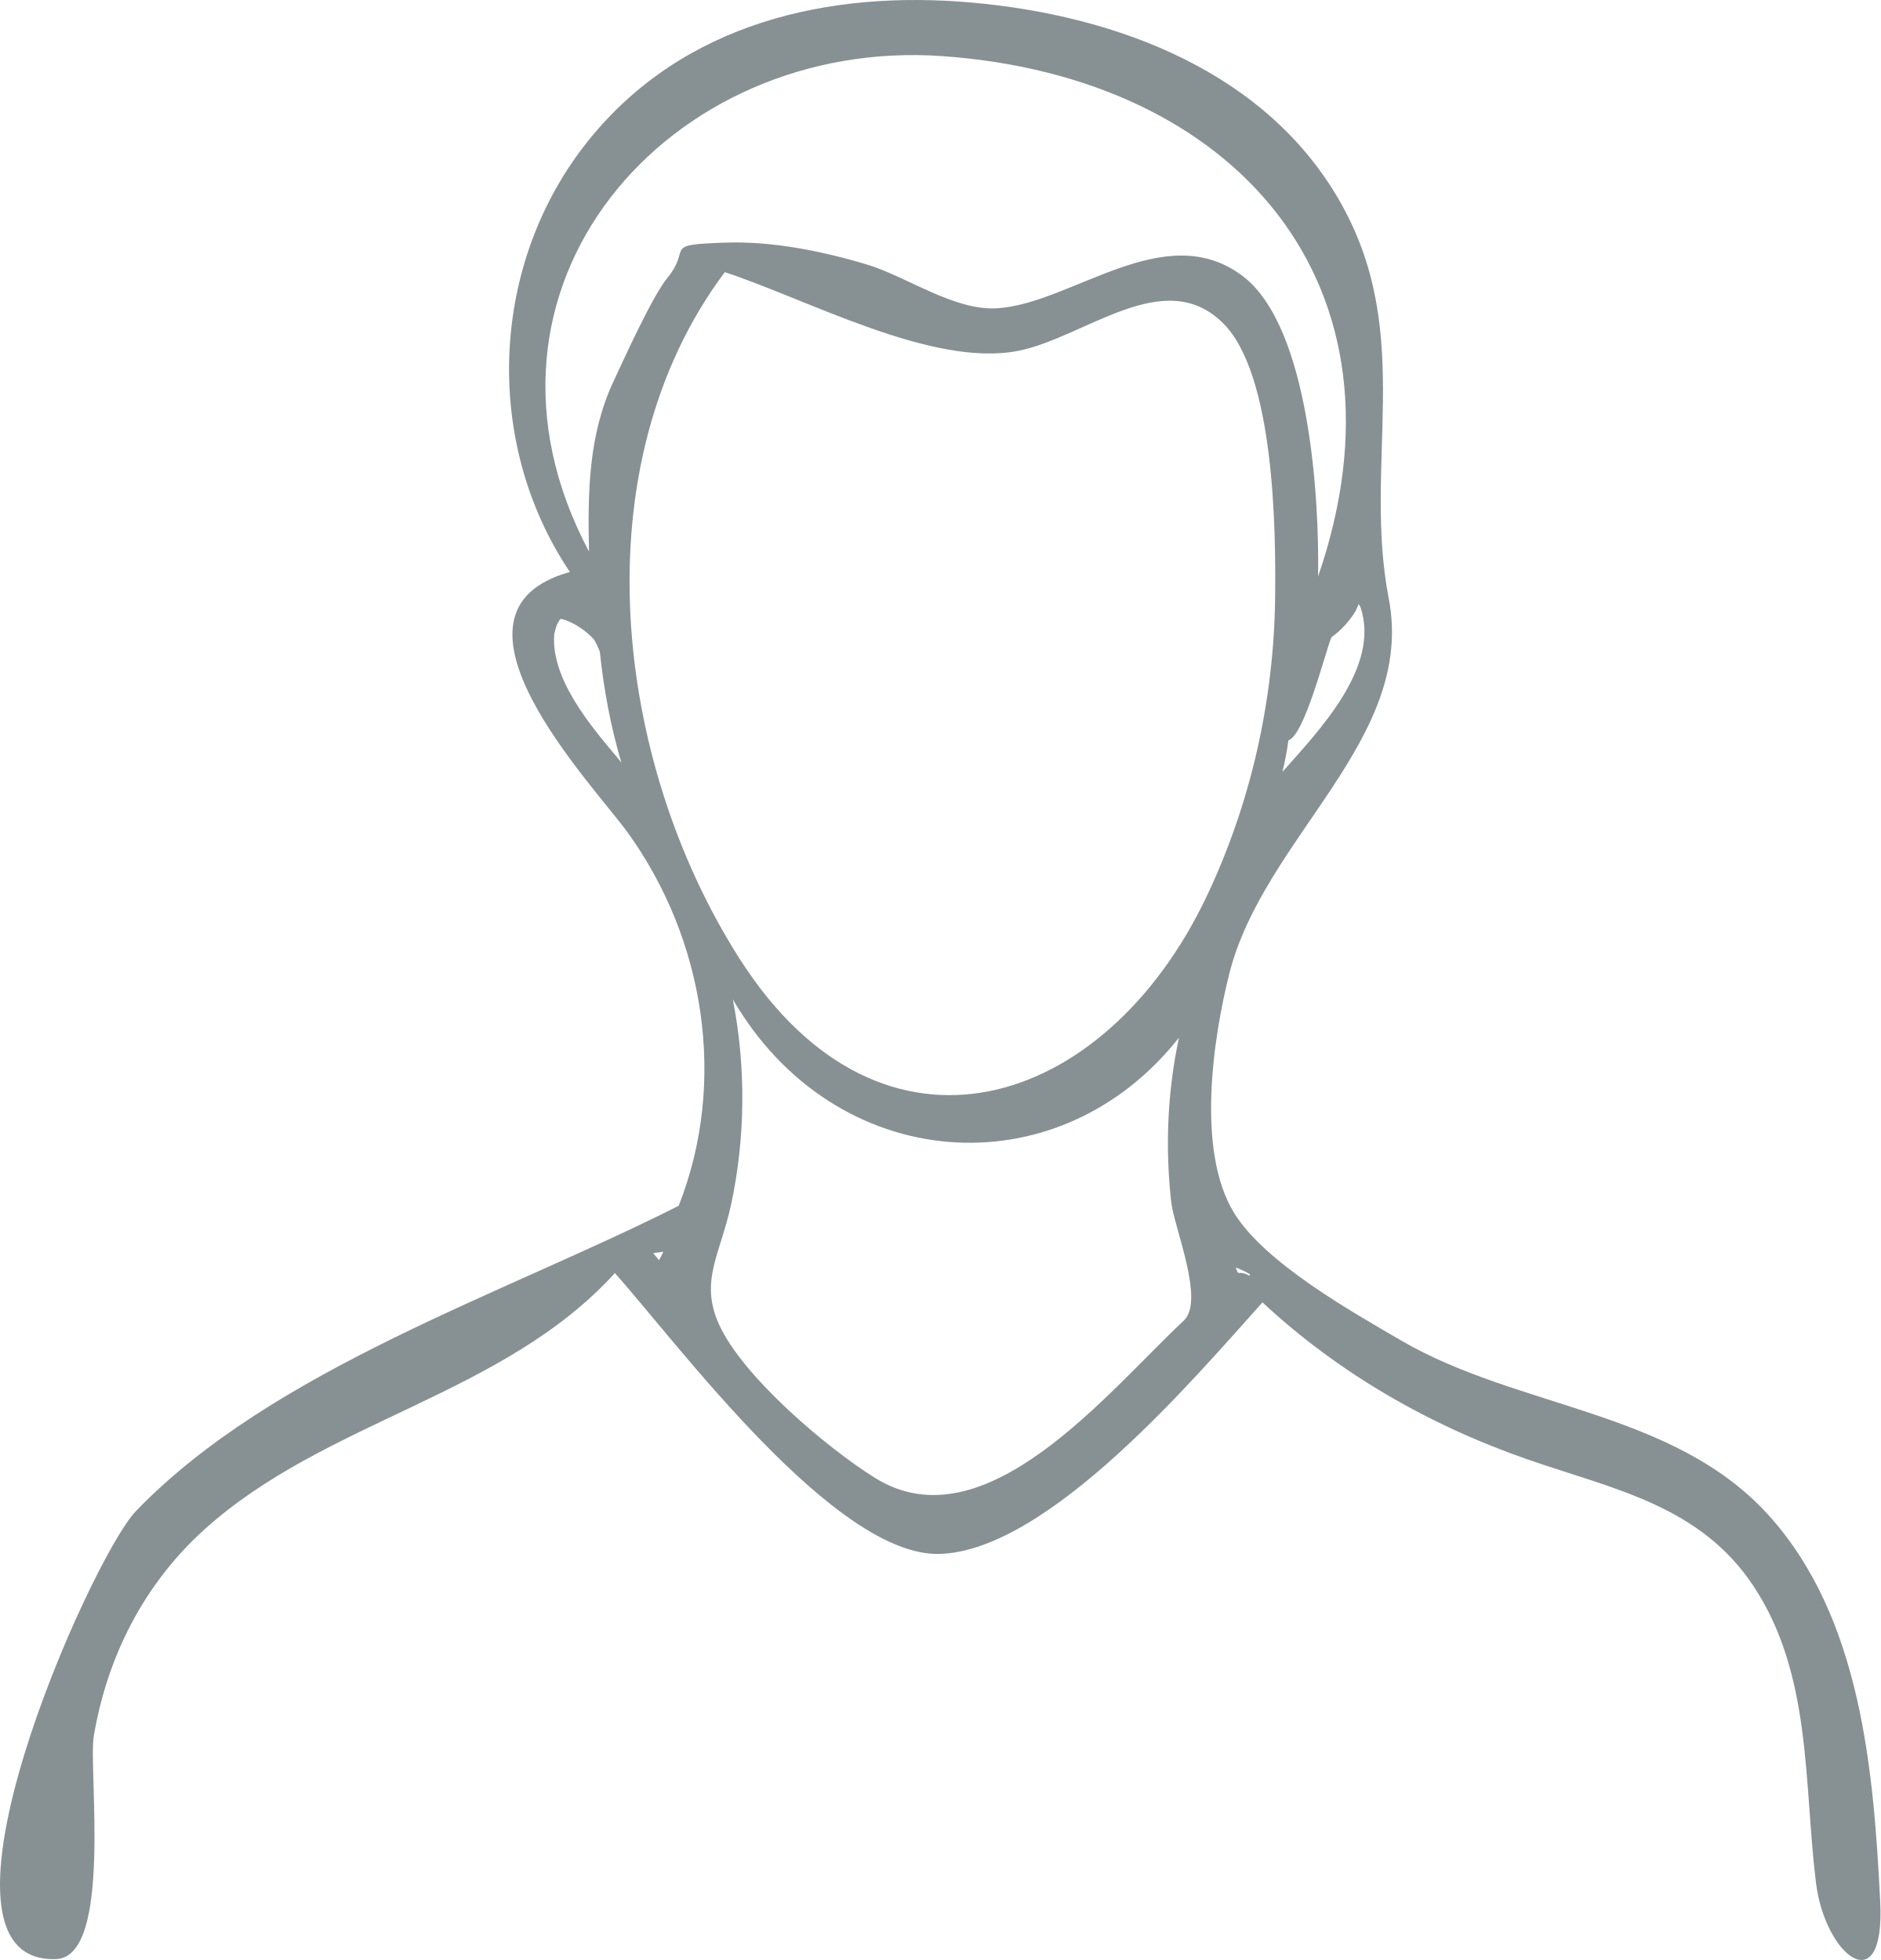
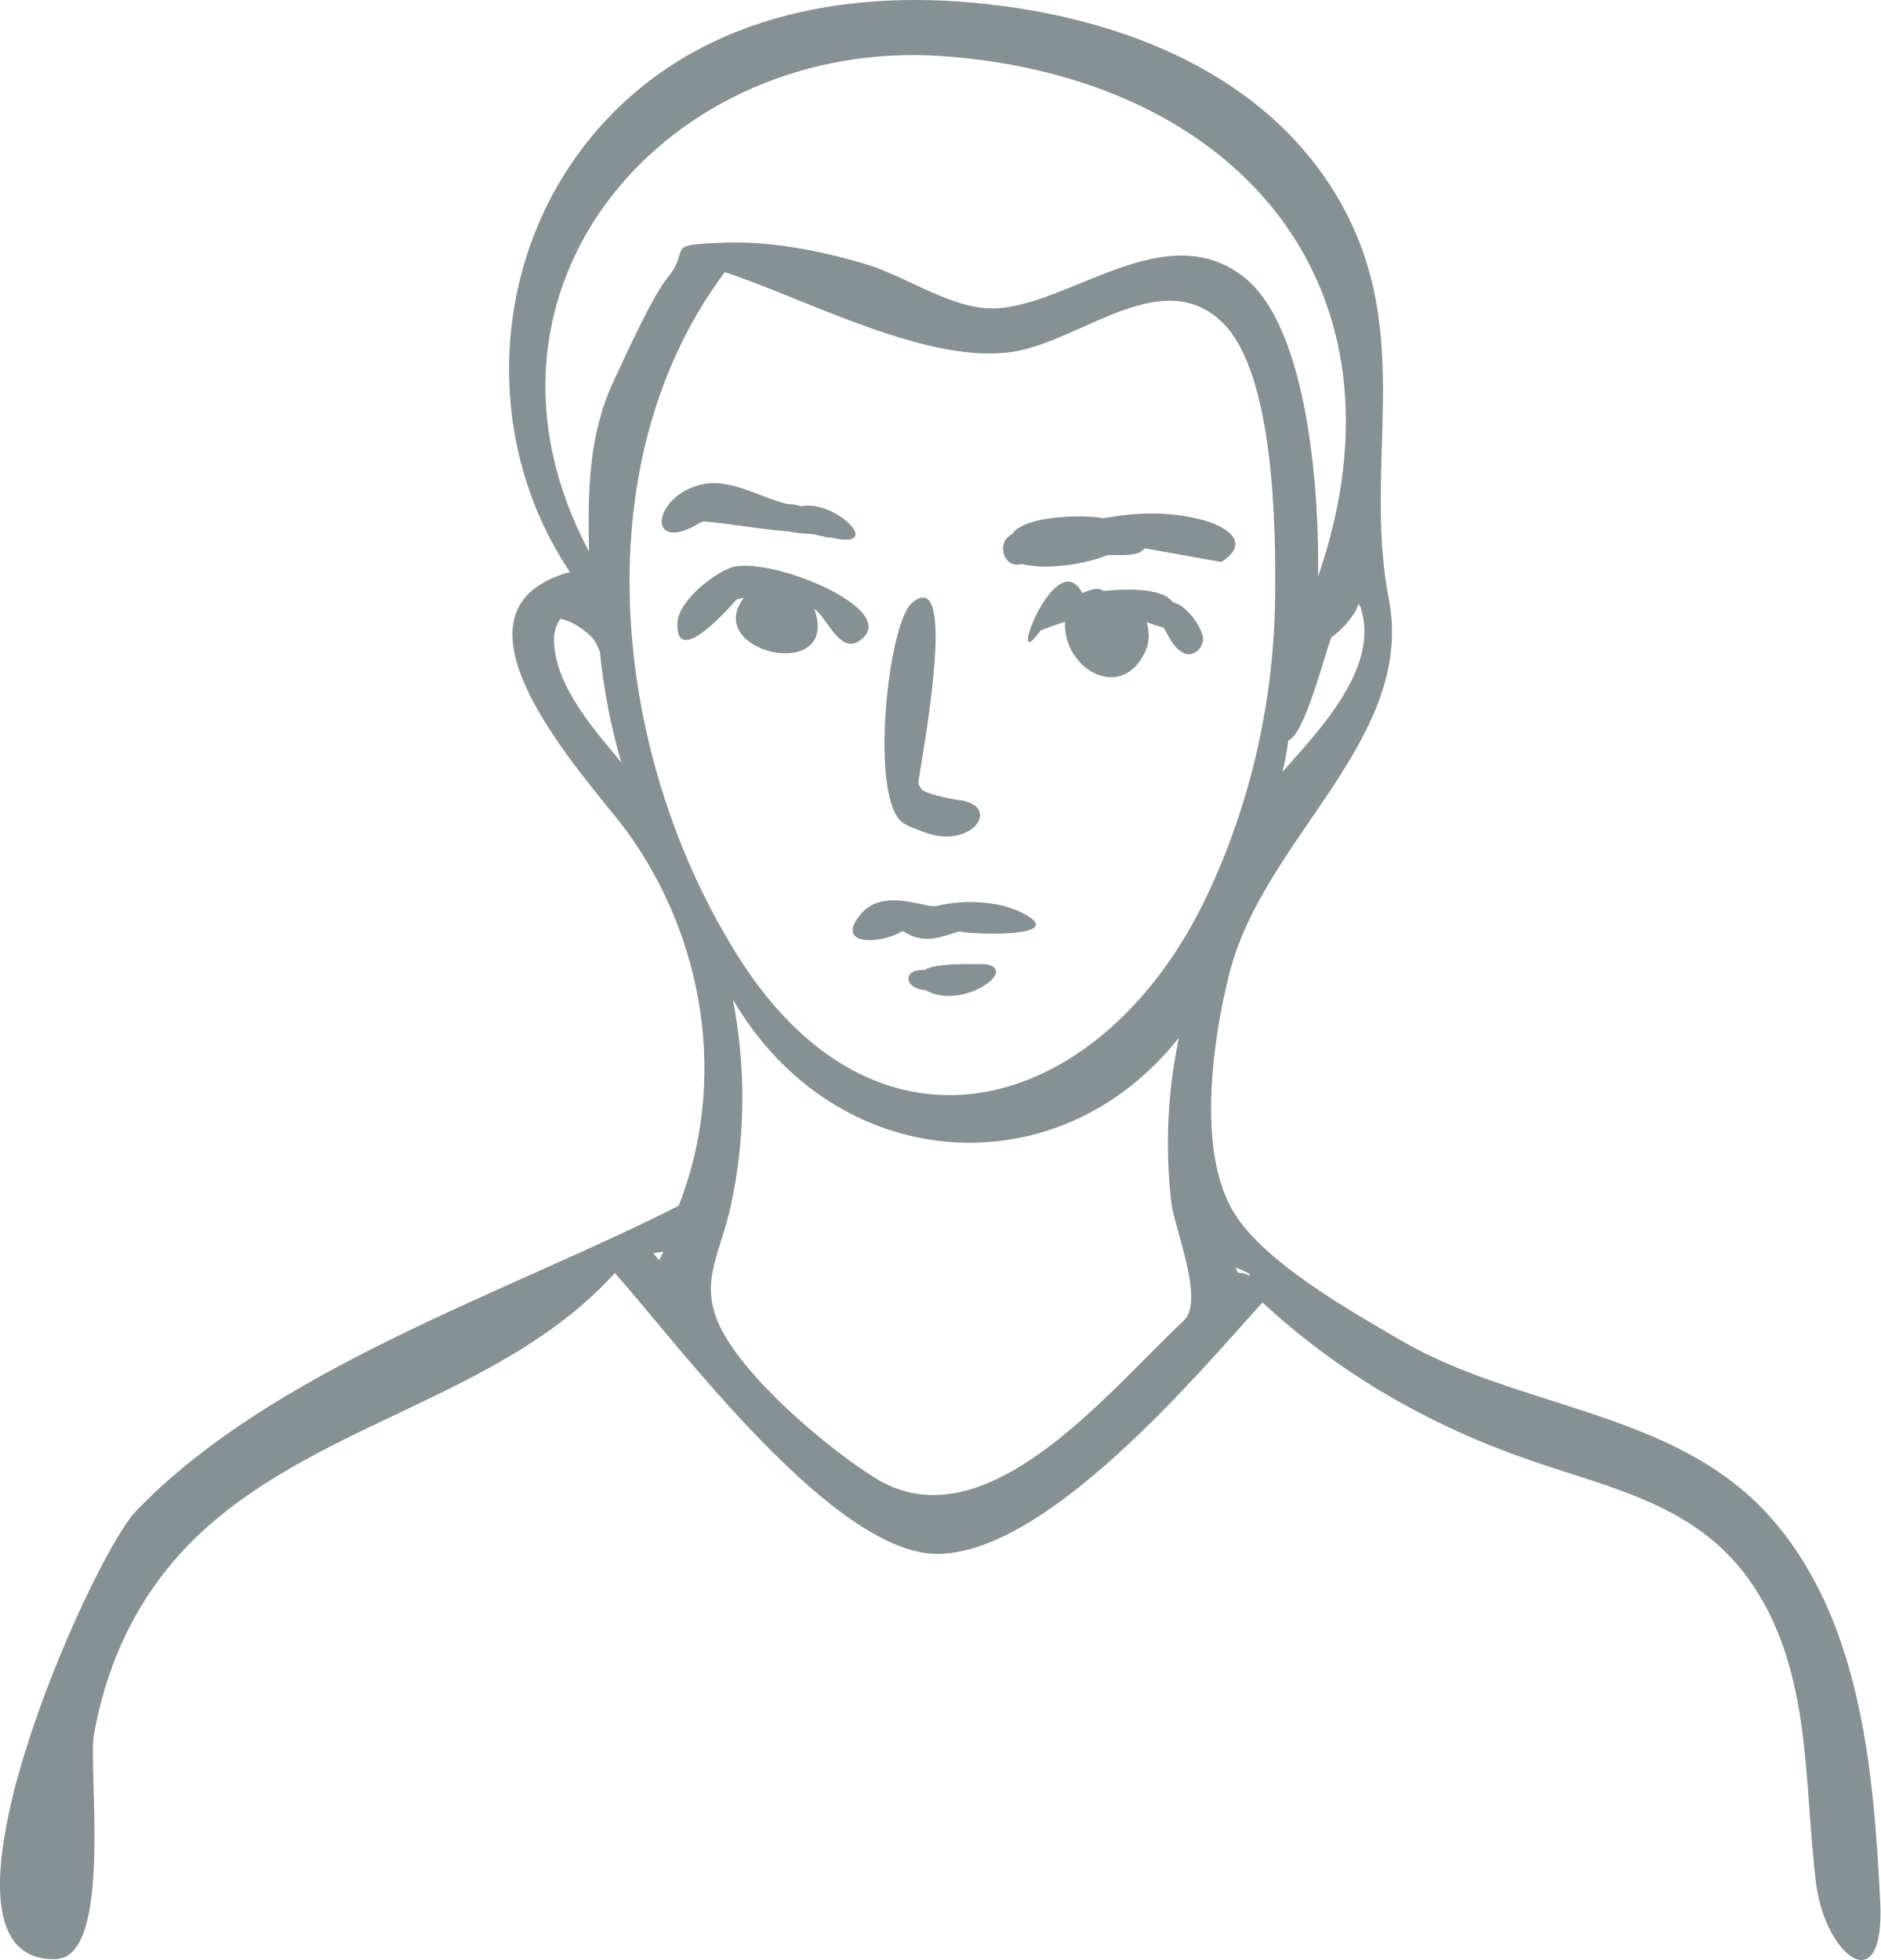
<svg xmlns="http://www.w3.org/2000/svg" width="236" height="246" viewBox="0 0 236 246" fill="none">
+   <path d="M113.499 103.397C114.426 103.921 115.468 104.228 116.451 104.627C116.249 104.545 116.047 104.46 115.845 104.375C121.937 106.927 126.151 100.871 119.951 100.367C118.79 100.149 116.89 99.788 115.806 99.205C115.74 99.14 115.677 99.075 115.615 99.007C115.507 98.85 115.406 98.683 115.311 98.513C115.294 98.455 115.277 98.401 115.259 98.343C115.242 97.071 120.627 70.488 114.45 75.669C111.387 78.238 108.982 100.881 113.499 103.397Z" fill="#879194" />
+   <path d="M128.673 114.778C125.513 112.996 120.888 112.88 117.544 113.709C117.258 113.728 116.968 113.728 116.679 113.702C114.168 113.184 110.342 112.029 108.084 114.669C104.518 118.83 110.675 118.515 113.269 116.841C115.949 118.571 117.768 117.678 120.375 116.909C120.425 116.909 120.475 116.909 120.521 116.913C122.04 117.318 133.914 117.693 128.673 114.778Z" fill="#879194" />
+   <path d="M123.97 121.073C123.819 121.039 123.651 121.019 123.479 121.019C123.483 121.019 123.483 121.019 123.483 121.016C121.892 121.016 117.379 120.826 116.015 121.756C113.278 121.558 113.337 124.071 116.145 124.278C120.603 126.813 127.656 121.926 123.97 121.073Z" fill="#879194" />
+   <path d="M127.996 70.835C127.996 70.835 127.996 70.838 127.996 70.842C128.086 70.828 128.18 70.814 128.274 70.797C131.301 71.548 136.036 70.874 139.02 69.661C140.088 69.638 141.338 69.752 142.386 69.523C142.856 69.48 143.305 69.21 143.629 68.832C143.878 68.81 153.207 70.57 153.283 70.521C156.844 68.292 154.496 66.072 150.293 65.094C150.33 65.105 150.361 65.111 150.397 65.122C146.293 64.164 142.667 64.301 138.47 65.045C138.443 65.043 138.419 65.037 138.395 65.035C136.33 64.571 128.448 64.642 127.015 67.059C125.034 67.925 125.812 71.247 127.996 70.835Z" fill="#879194" />
+   <path d="M139.938 78.543C139.925 78.56 139.912 78.577 139.898 78.595C139.908 78.577 139.925 78.557 139.938 78.54V78.543ZM143.811 81.604C144.27 80.554 144.24 79.319 143.934 78.228C143.93 78.183 143.914 78.138 143.904 78.094C144.609 78.341 145.304 78.591 146.026 78.766C146.655 79.792 147.174 81.175 148.262 81.789C149.486 82.716 150.917 81.549 151 80.207C150.87 78.619 148.804 75.88 147.207 75.602C145.773 73.581 140.584 73.969 138.454 74.164C137.699 73.581 136.588 74.14 135.826 74.436C132.566 68.197 126.391 84.617 130.204 79.638C130.204 79.641 130.204 79.641 130.2 79.645C130.347 79.456 130.493 79.274 130.643 79.096C131.648 78.728 132.652 78.371 133.66 78.025C133.318 83.965 140.87 88.33 143.811 81.604Z" fill="#879194" />
+   <path d="M88.15 65.465C88.225 65.456 88.297 65.448 88.373 65.446C91.943 65.756 95.483 66.446 99.06 66.705C100.032 66.939 101.111 66.97 102.107 67.057C102.71 67.192 103.306 67.329 103.906 67.468C104.041 67.486 104.174 67.487 104.307 67.469C111.014 69.067 105.213 62.996 100.914 63.485C100.914 63.485 100.914 63.485 100.915 63.488C100.796 63.498 100.683 63.522 100.565 63.565C100.034 63.365 99.492 63.269 98.933 63.279C95.345 62.49 91.552 59.836 87.767 60.871C81.671 62.537 81.202 69.738 87.964 65.549C88.023 65.519 88.087 65.492 88.15 65.465Z" fill="#879194" />
+   <path d="M97.822 77.123H97.819C97.822 77.123 97.822 77.123 97.822 77.123ZM107.712 80.516C113.867 76.664 96.214 69.544 91.653 71.263C89.548 72.054 85.066 75.393 85.002 78.298C84.872 84.229 92.354 75.293 92.449 75.236C92.748 75.14 93.055 75.08 93.364 75.016C88.032 81.922 105.518 85.835 102.202 76.443C103.733 77.397 105.307 81.972 107.712 80.516Z" fill="#879194" />
  <path d="M156.814 160.127C156.347 159.841 155.867 159.722 155.373 159.769C155.264 159.551 155.165 159.323 155.076 159.092C155.696 159.31 156.293 159.585 156.861 159.926C156.848 159.994 156.824 160.059 156.814 160.127ZM151.414 112.542C138.728 139.242 110.73 148.368 92.839 120.364C77.005 95.582 72.696 58.564 90.958 34.16C101.297 37.532 116.981 46.154 127.763 44.039C136.122 42.4 146.059 33.23 153.465 40.534C159.955 46.938 160.115 66.457 160.026 74.86C159.893 87.839 156.991 100.811 151.414 112.542ZM148.56 165.748C139.028 174.669 123.607 194.106 109.807 185.488C103.746 181.707 93.21 172.779 90.239 166.235C87.759 160.771 90.406 157.405 91.742 151.226C93.561 142.815 93.629 133.877 91.966 125.429C104.745 147.401 132.689 149.56 147.957 130.239C146.509 136.997 146.219 143.984 146.982 150.841C147.347 154.108 151.237 163.244 148.56 165.748ZM76.995 47.864C73.864 54.561 73.748 61.65 73.919 69.229C56.276 36.02 84.019 4.626 118.262 7.045C154.964 9.634 178.064 35.666 165.415 72.36C165.589 62.904 164.414 41.041 155.942 34.64C146.144 27.241 134.487 38.146 125.109 38.694C119.696 39.008 113.82 34.705 108.751 33.186C103.16 31.51 96.916 30.253 91.047 30.45C82.929 30.726 86.908 31.036 83.77 34.858C81.859 37.188 78.34 44.986 76.995 47.864ZM77.39 94.979C74.069 91.038 69.126 85.189 69.555 79.605C69.64 79.207 69.746 78.819 69.878 78.437C69.991 78.216 70.11 78.004 70.243 77.797C70.284 77.756 70.325 77.715 70.366 77.674C70.379 77.674 70.393 77.677 70.406 77.677C71.868 77.991 73.5 79.129 74.501 80.215C74.821 80.695 75.05 81.234 75.274 81.769C75.775 86.541 76.62 91.123 77.983 95.725C77.785 95.476 77.594 95.221 77.39 94.979ZM170.123 76.696C170.276 76.41 170.379 76.104 170.505 75.804C170.586 75.93 170.661 76.056 170.73 76.189C173.288 83.724 165.497 91.712 160.946 96.879C161.266 95.575 161.511 94.257 161.692 92.925C163.715 92.226 166.189 82.3 167.081 79.997C168.314 79.098 169.329 78.001 170.123 76.696ZM83.184 157.242C83.038 157.559 82.868 157.862 82.704 158.168C82.462 157.872 82.22 157.576 81.982 157.279C82.401 157.225 82.823 157.17 83.242 157.106C83.222 157.153 83.201 157.198 83.184 157.242ZM235.962 238.68C235.134 222.189 233.57 202.963 221.903 190.117C209.99 176.996 190.535 176.822 175.826 168.238C169.561 164.583 158.742 158.509 154.882 152.241C150.103 144.485 152.235 130.304 154.276 122.21C158.595 105.079 177.696 92.785 174.286 75.126C171.036 58.322 177.532 42.267 168.457 25.818C159.215 9.061 140.241 1.976 122.087 0.334C103.971 -1.304 85.76 2.875 73.905 17.557C61.512 32.9 60.497 55.365 71.517 71.791C53.438 76.799 74.539 98.593 78.804 104.531C88.451 117.949 91.302 135.785 85.174 151.335C63.399 162.369 34.246 171.801 17.043 189.675C11.429 195.51 -11.344 246.586 7.048 245.884C14.161 245.612 11.074 221.998 11.769 217.897C13.459 207.926 18.041 198.872 25.573 192.039C40.783 178.239 63.144 175.207 77.168 159.783C85.177 168.776 104.826 195.421 117.938 195.033C131.646 194.628 150.065 172.755 158.439 163.465C168.049 172.397 179.423 178.91 191.789 183.199C202.567 186.936 213.403 188.939 220.118 199.158C227.391 210.219 226.362 223.742 227.895 236.275C229.023 245.506 236.602 251.42 235.962 238.68Z" fill="#879194" />
</svg>
